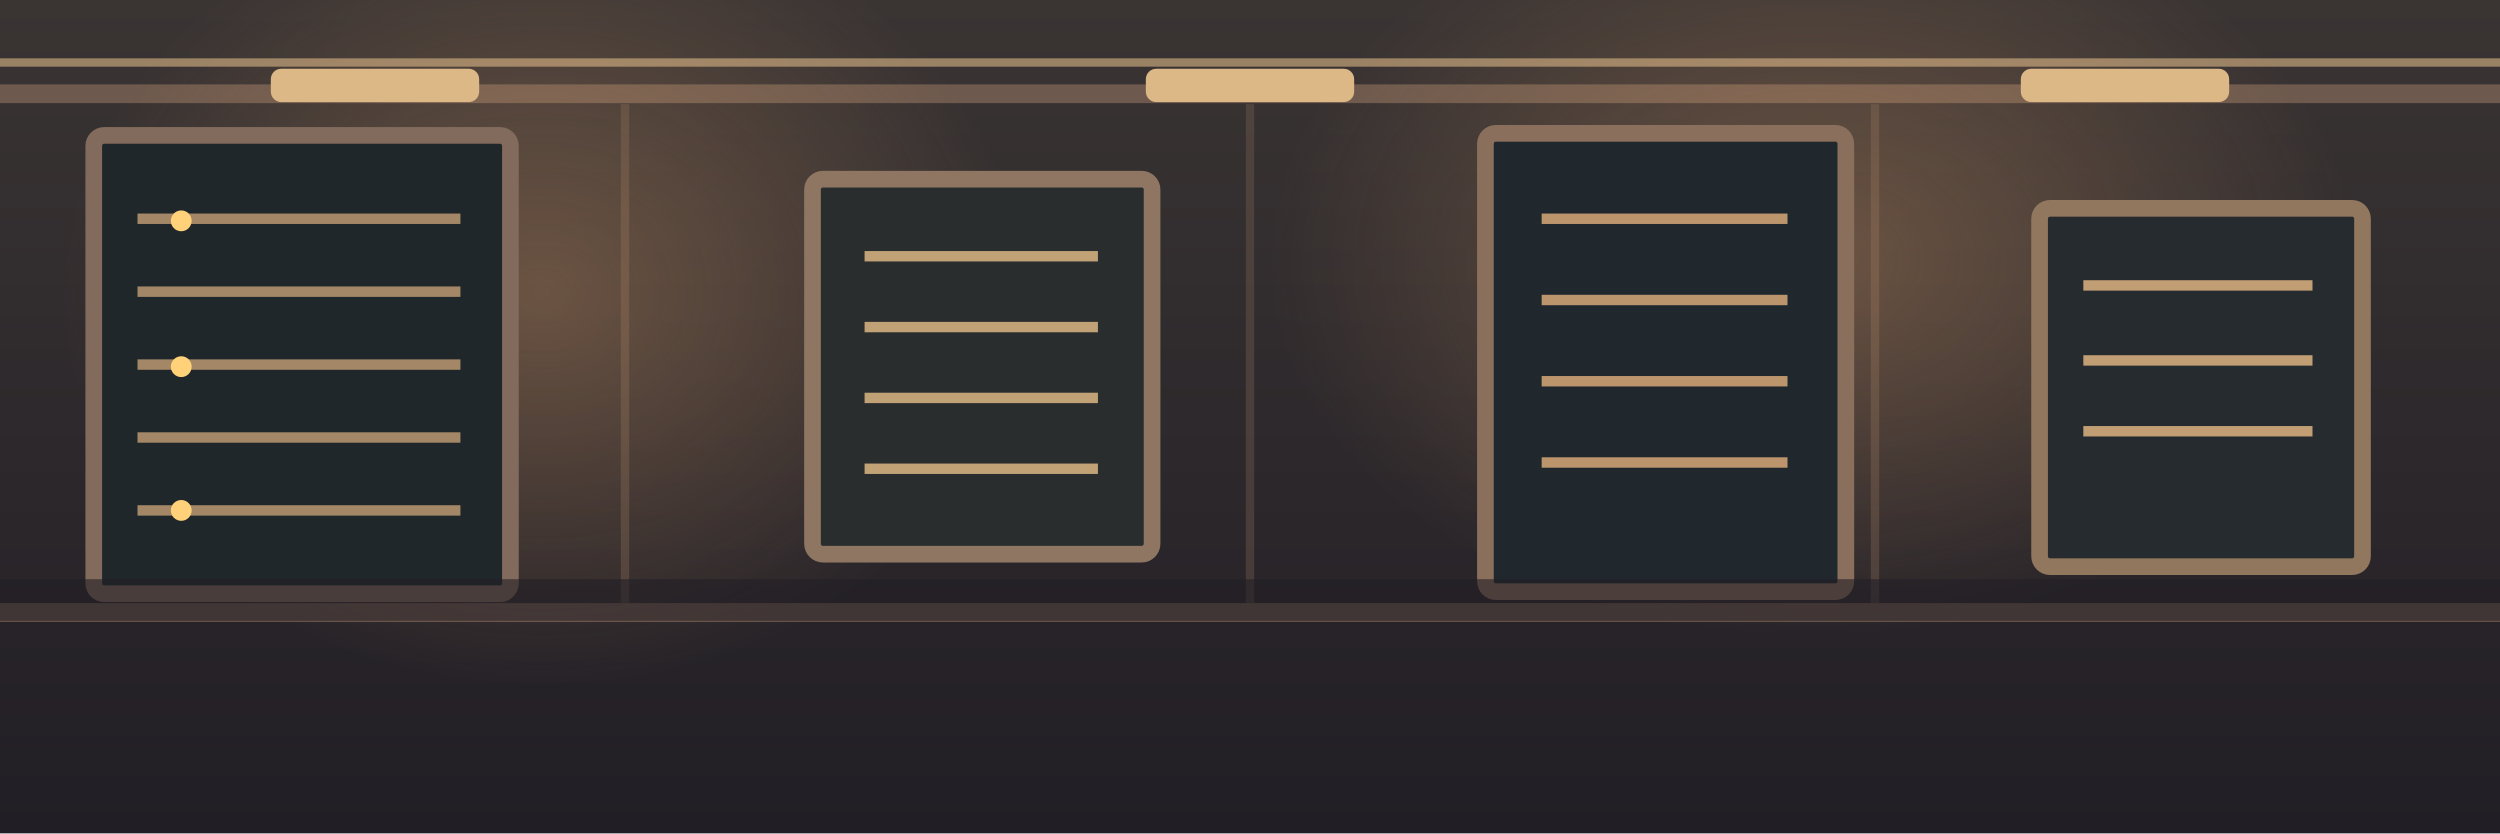
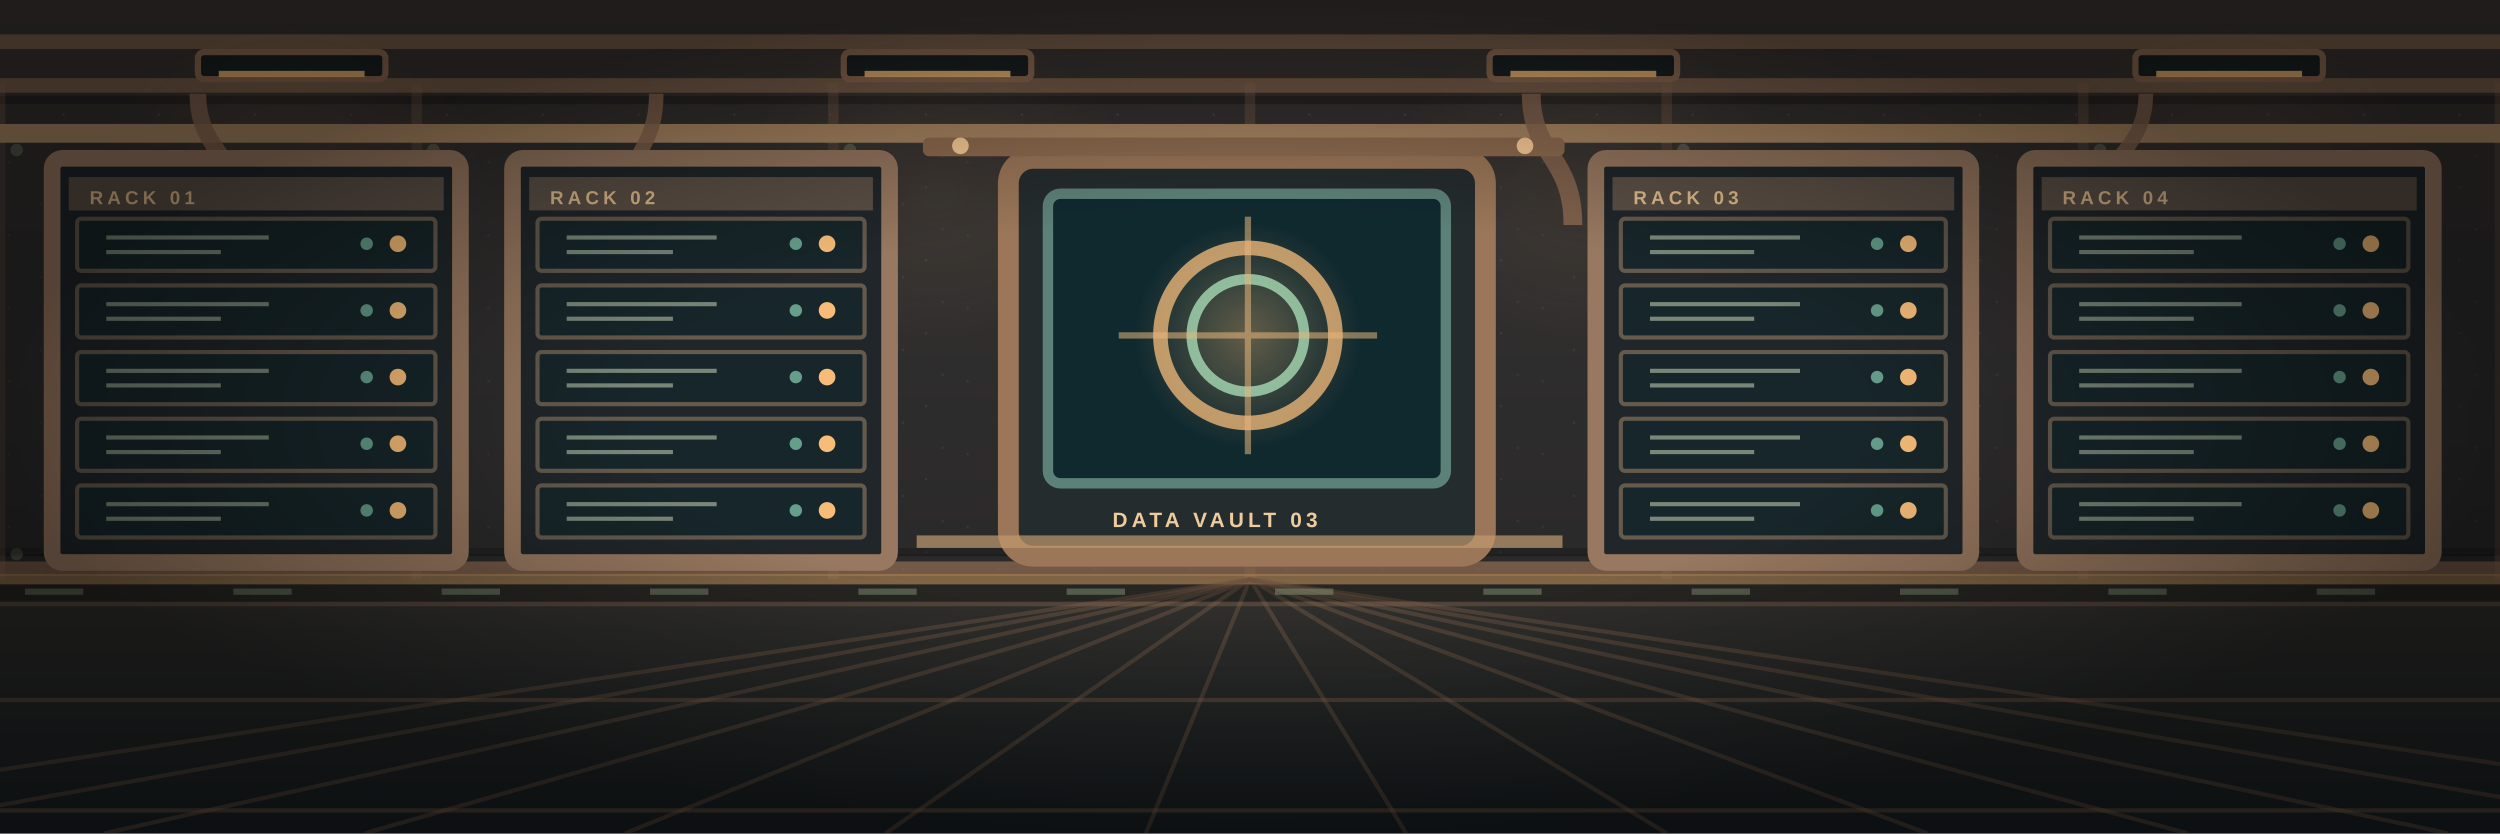
<svg xmlns="http://www.w3.org/2000/svg" viewBox="0 0 1200 400" preserveAspectRatio="xMidYMid slice">
  <defs>
    <linearGradient id="wall" x2="0" y2="1">
-       <stop stop-color="#3a3433" />
-       <stop offset="1" stop-color="#211e25" />
+       <stop stop-color="#383331" />
+       <stop offset="1" stop-color="#242528" />
    </linearGradient>
-     <radialGradient id="light">
-       <stop stop-color="#e6a76e" stop-opacity=".32" />
-       <stop offset="1" stop-color="#e6a76e" stop-opacity="0" />
+     <linearGradient id="floor" x2="0" y2="1">
+       <stop stop-color="#32302d" />
+       <stop offset="1" stop-color="#171d20" />
+     </linearGradient>
+     <linearGradient id="glass" x2="0" y2="1">
+       <stop stop-color="#f6bc78" stop-opacity=".2" />
+       <stop offset="1" stop-color="#171d20" stop-opacity=".95" />
+     </linearGradient>
+     <radialGradient id="pool">
+       <stop stop-color="#f6bc78" stop-opacity=".35" />
+       <stop offset="1" stop-color="#f6bc78" stop-opacity="0" />
    </radialGradient>
+     <radialGradient id="shade">
+       <stop offset=".48" stop-color="#000" stop-opacity="0" />
+       <stop offset="1" stop-color="#000" stop-opacity=".45" />
+     </radialGradient>
+     <filter id="soft">
+       <feGaussianBlur stdDeviation="10" />
+     </filter>
+     <pattern id="grain" width="46" height="35" patternUnits="userSpaceOnUse">
+       <path d="M4 8h1M19 28h1M38 5h1M30 20h1" stroke="#fff" stroke-opacity=".09" stroke-width="1" />
+     </pattern>
  </defs>
  <rect width="1200" height="400" fill="url(#wall)" />
-   <path d="M0 45H1200M0 294H1200" stroke="#6d594d" stroke-width="9" />
-   <path d="M300 50v244M600 50v244M900 50v244" stroke="#6d594d" stroke-opacity=".45" stroke-width="4" />
-   <ellipse cx="260" cy="140" rx="230" ry="190" fill="url(#light)" />
-   <ellipse cx="870" cy="125" rx="260" ry="180" fill="url(#light)" />
-   <path d="M0 30h1200" stroke="#dcb887" stroke-opacity=".6" stroke-width="4" />
-   <g fill="#dcb887">
-     <rect x="130" y="33" width="100" height="16" rx="5" />
-     <rect x="550" y="33" width="100" height="16" rx="5" />
-     <rect x="970" y="33" width="100" height="16" rx="5" />
+   <rect y="36" width="1200" height="242" fill="url(#grain)" />
+   <path d="M0 20h1200M0 41h1200M0 273h1200" stroke="#8b6851" stroke-opacity=".75" stroke-width="7" />
+   <path d="M0 48h1200M0 265h1200" stroke="#000" stroke-opacity=".28" stroke-width="4" />
+   <path d="M0 40v238" stroke="#8b6851" stroke-opacity=".33" stroke-width="5" />
+   <circle cx="8" cy="72" r="3" fill="#b8d1a2" opacity=".35" />
+   <circle cx="8" cy="266" r="3" fill="#b8d1a2" opacity=".24" />
+   <path d="M200 40v238" stroke="#8b6851" stroke-opacity=".33" stroke-width="5" />
+   <circle cx="208" cy="72" r="3" fill="#b8d1a2" opacity=".35" />
+   <circle cx="208" cy="266" r="3" fill="#b8d1a2" opacity=".24" />
+   <path d="M400 40v238" stroke="#8b6851" stroke-opacity=".33" stroke-width="5" />
+   <circle cx="408" cy="72" r="3" fill="#b8d1a2" opacity=".35" />
+   <circle cx="408" cy="266" r="3" fill="#b8d1a2" opacity=".24" />
+   <path d="M600 40v238" stroke="#8b6851" stroke-opacity=".33" stroke-width="5" />
+   <circle cx="608" cy="72" r="3" fill="#b8d1a2" opacity=".35" />
+   <circle cx="608" cy="266" r="3" fill="#b8d1a2" opacity=".24" />
+   <path d="M800 40v238" stroke="#8b6851" stroke-opacity=".33" stroke-width="5" />
+   <circle cx="808" cy="72" r="3" fill="#b8d1a2" opacity=".35" />
+   <circle cx="808" cy="266" r="3" fill="#b8d1a2" opacity=".24" />
+   <path d="M1000 40v238" stroke="#8b6851" stroke-opacity=".33" stroke-width="5" />
+   <circle cx="1008" cy="72" r="3" fill="#b8d1a2" opacity=".35" />
+   <circle cx="1008" cy="266" r="3" fill="#b8d1a2" opacity=".24" />
+   <path d="M1200 40v238" stroke="#8b6851" stroke-opacity=".33" stroke-width="5" />
+   <circle cx="1208" cy="72" r="3" fill="#b8d1a2" opacity=".35" />
+   <circle cx="1208" cy="266" r="3" fill="#b8d1a2" opacity=".24" />
+   <rect x="95" y="25" width="90" height="13" rx="3" fill="#171d20" stroke="#8b6851" stroke-width="3" />
+   <rect x="105" y="34" width="70" height="3" fill="#f6bc78" opacity=".9" />
+   <ellipse cx="140" cy="93" rx="95" ry="80" fill="url(#pool)" opacity=".28" />
+   <rect x="405" y="25" width="90" height="13" rx="3" fill="#171d20" stroke="#8b6851" stroke-width="3" />
+   <rect x="415" y="34" width="70" height="3" fill="#f6bc78" opacity=".9" />
+   <ellipse cx="450" cy="93" rx="95" ry="80" fill="url(#pool)" opacity=".28" />
+   <rect x="715" y="25" width="90" height="13" rx="3" fill="#171d20" stroke="#8b6851" stroke-width="3" />
+   <rect x="725" y="34" width="70" height="3" fill="#f6bc78" opacity=".9" />
+   <ellipse cx="760" cy="93" rx="95" ry="80" fill="url(#pool)" opacity=".28" />
+   <rect x="1025" y="25" width="90" height="13" rx="3" fill="#171d20" stroke="#8b6851" stroke-width="3" />
+   <rect x="1035" y="34" width="70" height="3" fill="#f6bc78" opacity=".9" />
+   <ellipse cx="1070" cy="93" rx="95" ry="80" fill="url(#pool)" opacity=".28" />
+   <rect y="278" width="1200" height="122" fill="url(#floor)" />
+   <path d="M0 278h1200" stroke="#f6bc78" stroke-opacity=".58" stroke-width="5" />
+   <path d="M0 290h1200M0 336h1200M0 389h1200" stroke="#8b6851" stroke-opacity=".38" stroke-width="2" />
+   <path d="M600 278L-200 400" stroke="#8b6851" stroke-opacity=".33" stroke-width="2" />
+   <path d="M600 278L-75 400" stroke="#8b6851" stroke-opacity=".33" stroke-width="2" />
+   <path d="M600 278L50 400" stroke="#8b6851" stroke-opacity=".33" stroke-width="2" />
+   <path d="M600 278L175 400" stroke="#8b6851" stroke-opacity=".33" stroke-width="2" />
+   <path d="M600 278L300 400" stroke="#8b6851" stroke-opacity=".33" stroke-width="2" />
+   <path d="M600 278L425 400" stroke="#8b6851" stroke-opacity=".33" stroke-width="2" />
+   <path d="M600 278L550 400" stroke="#8b6851" stroke-opacity=".33" stroke-width="2" />
+   <path d="M600 278L675 400" stroke="#8b6851" stroke-opacity=".33" stroke-width="2" />
+   <path d="M600 278L800 400" stroke="#8b6851" stroke-opacity=".33" stroke-width="2" />
+   <path d="M600 278L925 400" stroke="#8b6851" stroke-opacity=".33" stroke-width="2" />
+   <path d="M600 278L1050 400" stroke="#8b6851" stroke-opacity=".33" stroke-width="2" />
+   <path d="M600 278L1175 400" stroke="#8b6851" stroke-opacity=".33" stroke-width="2" />
+   <path d="M600 278L1300 400" stroke="#8b6851" stroke-opacity=".33" stroke-width="2" />
+   <path d="M600 278L1425 400" stroke="#8b6851" stroke-opacity=".33" stroke-width="2" />
+   <path d="M12 284h28" stroke="#b8d1a2" stroke-opacity=".44" stroke-width="3" />
+   <path d="M112 284h28" stroke="#b8d1a2" stroke-opacity=".44" stroke-width="3" />
+   <path d="M212 284h28" stroke="#b8d1a2" stroke-opacity=".44" stroke-width="3" />
+   <path d="M312 284h28" stroke="#b8d1a2" stroke-opacity=".44" stroke-width="3" />
+   <path d="M412 284h28" stroke="#b8d1a2" stroke-opacity=".44" stroke-width="3" />
+   <path d="M512 284h28" stroke="#b8d1a2" stroke-opacity=".44" stroke-width="3" />
+   <path d="M612 284h28" stroke="#b8d1a2" stroke-opacity=".44" stroke-width="3" />
+   <path d="M712 284h28" stroke="#b8d1a2" stroke-opacity=".44" stroke-width="3" />
+   <path d="M812 284h28" stroke="#b8d1a2" stroke-opacity=".44" stroke-width="3" />
+   <path d="M912 284h28" stroke="#b8d1a2" stroke-opacity=".44" stroke-width="3" />
+   <path d="M1012 284h28" stroke="#b8d1a2" stroke-opacity=".44" stroke-width="3" />
+   <path d="M1112 284h28" stroke="#b8d1a2" stroke-opacity=".44" stroke-width="3" />
+   <path d="M0 282h1200" stroke="#000" stroke-opacity=".22" stroke-width="13" />
+   <g>
+     <rect x="0" y="69" width="1200" height="197" fill="#2a2c2d" opacity=".3" />
+     <path d="M0 64h1200" stroke="#ac8864" stroke-width="9" />
+     <path d="M95 45c0 30 23 30 23 63" fill="none" stroke="#8b6851" stroke-width="8" opacity=".85" />
+     <path d="M315 45c0 30 -18 30 -18 63" fill="none" stroke="#8b6851" stroke-width="7" opacity=".85" />
+     <path d="M735 45c0 30 20 30 20 63" fill="none" stroke="#8b6851" stroke-width="9" opacity=".85" />
+     <path d="M1030 45c0 30 -25 30 -25 63" fill="none" stroke="#8b6851" stroke-width="7" opacity=".85" />
+     <rect x="25" y="76" width="196" height="194" rx="5" fill="#20262a" stroke="#987860" stroke-width="8" />
+     <rect x="33" y="85" width="180" height="16" fill="#5c5046" />
+     <text x="43" y="98" fill="#e2bd8c" font-family="Arial,sans-serif" font-size="9" font-weight="700" letter-spacing="2">RACK 01</text>
+     <rect x="37" y="105" width="172" height="25" rx="2" fill="#17262a" stroke="#665a4d" stroke-width="2" />
+     <path d="M51 114h78M51 121h55" stroke="#798779" stroke-width="2" />
+     <circle cx="191" cy="117" r="4" fill="#f6bc78" />
+     <circle cx="176" cy="117" r="3" fill="#78bba4" opacity=".8" />
+     <rect x="37" y="137" width="172" height="25" rx="2" fill="#17262a" stroke="#665a4d" stroke-width="2" />
+     <path d="M51 146h78M51 153h55" stroke="#798779" stroke-width="2" />
+     <circle cx="191" cy="149" r="4" fill="#f6bc78" />
+     <circle cx="176" cy="149" r="3" fill="#78bba4" opacity=".8" />
+     <rect x="37" y="169" width="172" height="25" rx="2" fill="#17262a" stroke="#665a4d" stroke-width="2" />
+     <path d="M51 178h78M51 185h55" stroke="#798779" stroke-width="2" />
+     <circle cx="191" cy="181" r="4" fill="#f6bc78" />
+     <circle cx="176" cy="181" r="3" fill="#78bba4" opacity=".8" />
+     <rect x="37" y="201" width="172" height="25" rx="2" fill="#17262a" stroke="#665a4d" stroke-width="2" />
+     <path d="M51 210h78M51 217h55" stroke="#798779" stroke-width="2" />
+     <circle cx="191" cy="213" r="4" fill="#f6bc78" />
+     <circle cx="176" cy="213" r="3" fill="#78bba4" opacity=".8" />
+     <rect x="37" y="233" width="172" height="25" rx="2" fill="#17262a" stroke="#665a4d" stroke-width="2" />
+     <path d="M51 242h78M51 249h55" stroke="#798779" stroke-width="2" />
+     <circle cx="191" cy="245" r="4" fill="#f6bc78" />
+     <circle cx="176" cy="245" r="3" fill="#78bba4" opacity=".8" />
+     <rect x="246" y="76" width="181" height="194" rx="5" fill="#20262a" stroke="#987860" stroke-width="8" />
+     <rect x="254" y="85" width="165" height="16" fill="#5c5046" />
+     <text x="264" y="98" fill="#e2bd8c" font-family="Arial,sans-serif" font-size="9" font-weight="700" letter-spacing="2">RACK 02</text>
+     <rect x="258" y="105" width="157" height="25" rx="2" fill="#17262a" stroke="#665a4d" stroke-width="2" />
+     <path d="M272 114h72M272 121h51" stroke="#798779" stroke-width="2" />
+     <circle cx="397" cy="117" r="4" fill="#f6bc78" />
+     <circle cx="382" cy="117" r="3" fill="#78bba4" opacity=".8" />
+     <rect x="258" y="137" width="157" height="25" rx="2" fill="#17262a" stroke="#665a4d" stroke-width="2" />
+     <path d="M272 146h72M272 153h51" stroke="#798779" stroke-width="2" />
+     <circle cx="397" cy="149" r="4" fill="#f6bc78" />
+     <circle cx="382" cy="149" r="3" fill="#78bba4" opacity=".8" />
+     <rect x="258" y="169" width="157" height="25" rx="2" fill="#17262a" stroke="#665a4d" stroke-width="2" />
+     <path d="M272 178h72M272 185h51" stroke="#798779" stroke-width="2" />
+     <circle cx="397" cy="181" r="4" fill="#f6bc78" />
+     <circle cx="382" cy="181" r="3" fill="#78bba4" opacity=".8" />
+     <rect x="258" y="201" width="157" height="25" rx="2" fill="#17262a" stroke="#665a4d" stroke-width="2" />
+     <path d="M272 210h72M272 217h51" stroke="#798779" stroke-width="2" />
+     <circle cx="397" cy="213" r="4" fill="#f6bc78" />
+     <circle cx="382" cy="213" r="3" fill="#78bba4" opacity=".8" />
+     <rect x="258" y="233" width="157" height="25" rx="2" fill="#17262a" stroke="#665a4d" stroke-width="2" />
+     <path d="M272 242h72M272 249h51" stroke="#798779" stroke-width="2" />
+     <circle cx="397" cy="245" r="4" fill="#f6bc78" />
+     <circle cx="382" cy="245" r="3" fill="#78bba4" opacity=".8" />
+     <rect x="766" y="76" width="180" height="194" rx="5" fill="#20262a" stroke="#987860" stroke-width="8" />
+     <rect x="774" y="85" width="164" height="16" fill="#5c5046" />
+     <text x="784" y="98" fill="#e2bd8c" font-family="Arial,sans-serif" font-size="9" font-weight="700" letter-spacing="2">RACK 03</text>
+     <rect x="778" y="105" width="156" height="25" rx="2" fill="#17262a" stroke="#665a4d" stroke-width="2" />
+     <path d="M792 114h72M792 121h50" stroke="#798779" stroke-width="2" />
+     <circle cx="916" cy="117" r="4" fill="#f6bc78" />
+     <circle cx="901" cy="117" r="3" fill="#78bba4" opacity=".8" />
+     <rect x="778" y="137" width="156" height="25" rx="2" fill="#17262a" stroke="#665a4d" stroke-width="2" />
+     <path d="M792 146h72M792 153h50" stroke="#798779" stroke-width="2" />
+     <circle cx="916" cy="149" r="4" fill="#f6bc78" />
+     <circle cx="901" cy="149" r="3" fill="#78bba4" opacity=".8" />
+     <rect x="778" y="169" width="156" height="25" rx="2" fill="#17262a" stroke="#665a4d" stroke-width="2" />
+     <path d="M792 178h72M792 185h50" stroke="#798779" stroke-width="2" />
+     <circle cx="916" cy="181" r="4" fill="#f6bc78" />
+     <circle cx="901" cy="181" r="3" fill="#78bba4" opacity=".8" />
+     <rect x="778" y="201" width="156" height="25" rx="2" fill="#17262a" stroke="#665a4d" stroke-width="2" />
+     <path d="M792 210h72M792 217h50" stroke="#798779" stroke-width="2" />
+     <circle cx="916" cy="213" r="4" fill="#f6bc78" />
+     <circle cx="901" cy="213" r="3" fill="#78bba4" opacity=".8" />
+     <rect x="778" y="233" width="156" height="25" rx="2" fill="#17262a" stroke="#665a4d" stroke-width="2" />
+     <path d="M792 242h72M792 249h50" stroke="#798779" stroke-width="2" />
+     <circle cx="916" cy="245" r="4" fill="#f6bc78" />
+     <circle cx="901" cy="245" r="3" fill="#78bba4" opacity=".8" />
+     <rect x="972" y="76" width="196" height="194" rx="5" fill="#20262a" stroke="#987860" stroke-width="8" />
+     <rect x="980" y="85" width="180" height="16" fill="#5c5046" />
+     <text x="990" y="98" fill="#e2bd8c" font-family="Arial,sans-serif" font-size="9" font-weight="700" letter-spacing="2">RACK 04</text>
+     <rect x="984" y="105" width="172" height="25" rx="2" fill="#17262a" stroke="#665a4d" stroke-width="2" />
+     <path d="M998 114h78M998 121h55" stroke="#798779" stroke-width="2" />
+     <circle cx="1138" cy="117" r="4" fill="#f6bc78" />
+     <circle cx="1123" cy="117" r="3" fill="#78bba4" opacity=".8" />
+     <rect x="984" y="137" width="172" height="25" rx="2" fill="#17262a" stroke="#665a4d" stroke-width="2" />
+     <path d="M998 146h78M998 153h55" stroke="#798779" stroke-width="2" />
+     <circle cx="1138" cy="149" r="4" fill="#f6bc78" />
+     <circle cx="1123" cy="149" r="3" fill="#78bba4" opacity=".8" />
+     <rect x="984" y="169" width="172" height="25" rx="2" fill="#17262a" stroke="#665a4d" stroke-width="2" />
+     <path d="M998 178h78M998 185h55" stroke="#798779" stroke-width="2" />
+     <circle cx="1138" cy="181" r="4" fill="#f6bc78" />
+     <circle cx="1123" cy="181" r="3" fill="#78bba4" opacity=".8" />
+     <rect x="984" y="201" width="172" height="25" rx="2" fill="#17262a" stroke="#665a4d" stroke-width="2" />
+     <path d="M998 210h78M998 217h55" stroke="#798779" stroke-width="2" />
+     <circle cx="1138" cy="213" r="4" fill="#f6bc78" />
+     <circle cx="1123" cy="213" r="3" fill="#78bba4" opacity=".8" />
+     <rect x="984" y="233" width="172" height="25" rx="2" fill="#17262a" stroke="#665a4d" stroke-width="2" />
+     <path d="M998 242h78M998 249h55" stroke="#798779" stroke-width="2" />
+     <circle cx="1138" cy="245" r="4" fill="#f6bc78" />
+     <circle cx="1123" cy="245" r="3" fill="#78bba4" opacity=".8" />
+     <rect x="484" y="76" width="229" height="191" rx="12" fill="#252c2d" stroke="#9b7658" stroke-width="10" />
+     <rect x="503" y="93" width="191" height="139" rx="6" fill="#10292f" stroke="#5c8178" stroke-width="5" />
+     <circle cx="599" cy="161" r="54" fill="url(#pool)" />
+     <circle cx="599" cy="161" r="42" fill="none" stroke="#eab478" stroke-width="7" opacity=".8" />
+     <circle cx="599" cy="161" r="27" fill="none" stroke="#a7dbb4" stroke-width="5" opacity=".8" />
+     <path d="M537 161h124M599 104v114" stroke="#e7b67c" stroke-opacity=".55" stroke-width="3" />
+     <text x="534" y="253" fill="#efcc9d" font-family="Arial,sans-serif" font-size="10" font-weight="700" letter-spacing="2">DATA VAULT 03</text>
+     <path d="M440 260h310" stroke="#c29a71" stroke-opacity=".7" stroke-width="6" />
+     <rect x="443" y="66" width="308" height="9" rx="3" fill="#916d51" />
+     <circle cx="461" cy="70" r="4" fill="#ffd099" />
+     <circle cx="732" cy="70" r="4" fill="#ffd099" />
  </g>
-   <g>
-     <rect x="45" y="65" width="200" height="220" rx="5" fill="#20272b" stroke="#826b5c" stroke-width="8" />
-     <path d="M66 105h155M66 140h155M66 175h155M66 210h155M66 245h155" stroke="#a38766" stroke-width="5" />
-     <g fill="#ffd178">
-       <circle cx="87" cy="106" r="5" />
-       <circle cx="87" cy="176" r="5" />
-       <circle cx="87" cy="245" r="5" />
-     </g>
-     <rect x="390" y="86" width="163" height="180" rx="5" fill="#292d2e" stroke="#8f7662" stroke-width="8" />
-     <path d="M415 123h112M415 157h112M415 191h112M415 225h112" stroke="#c0a276" stroke-width="5" />
-     <rect x="713" y="64" width="173" height="220" rx="5" fill="#20282d" stroke="#8a6f5d" stroke-width="8" />
-     <path d="M740 105h118M740 144h118M740 183h118M740 222h118" stroke="#bd956d" stroke-width="5" />
-     <rect x="979" y="100" width="155" height="172" rx="5" fill="#262b30" stroke="#91775e" stroke-width="8" />
-     <path d="M1000 137h110M1000 173h110M1000 207h110" stroke="#c19e74" stroke-width="5" />
-   </g>
-   <rect x="0" y="278" width="1200" height="20" fill="#211e25" opacity=".6" />
+   <rect width="1200" height="400" fill="url(#shade)" pointer-events="none" />
</svg>
